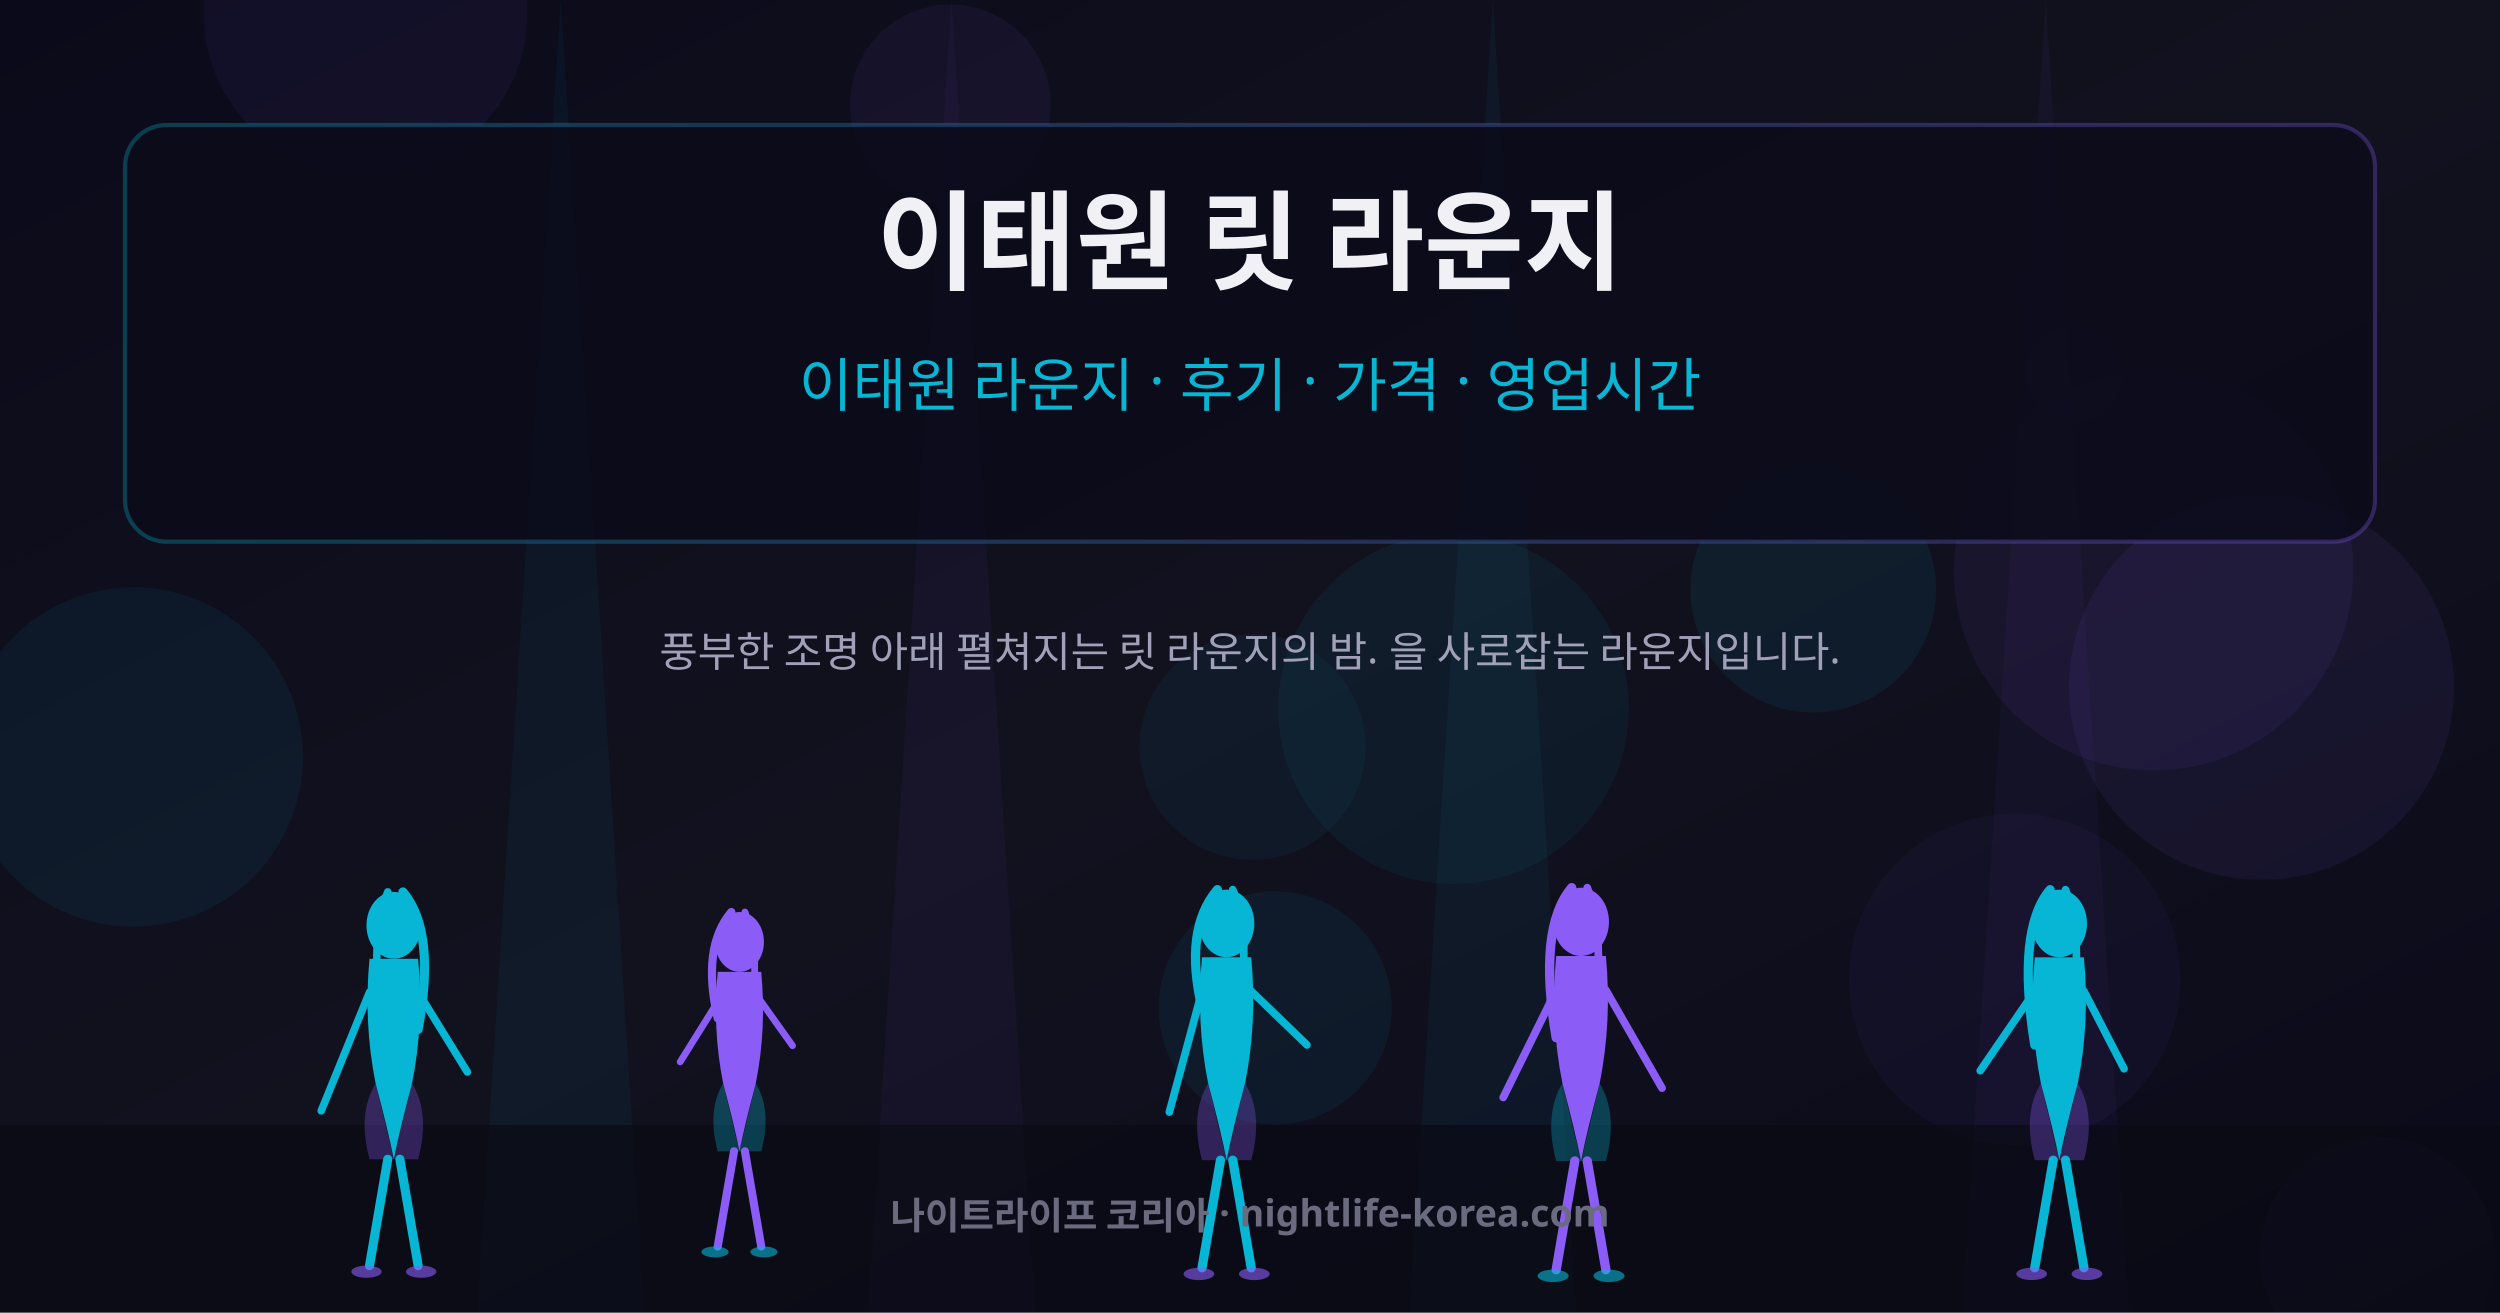
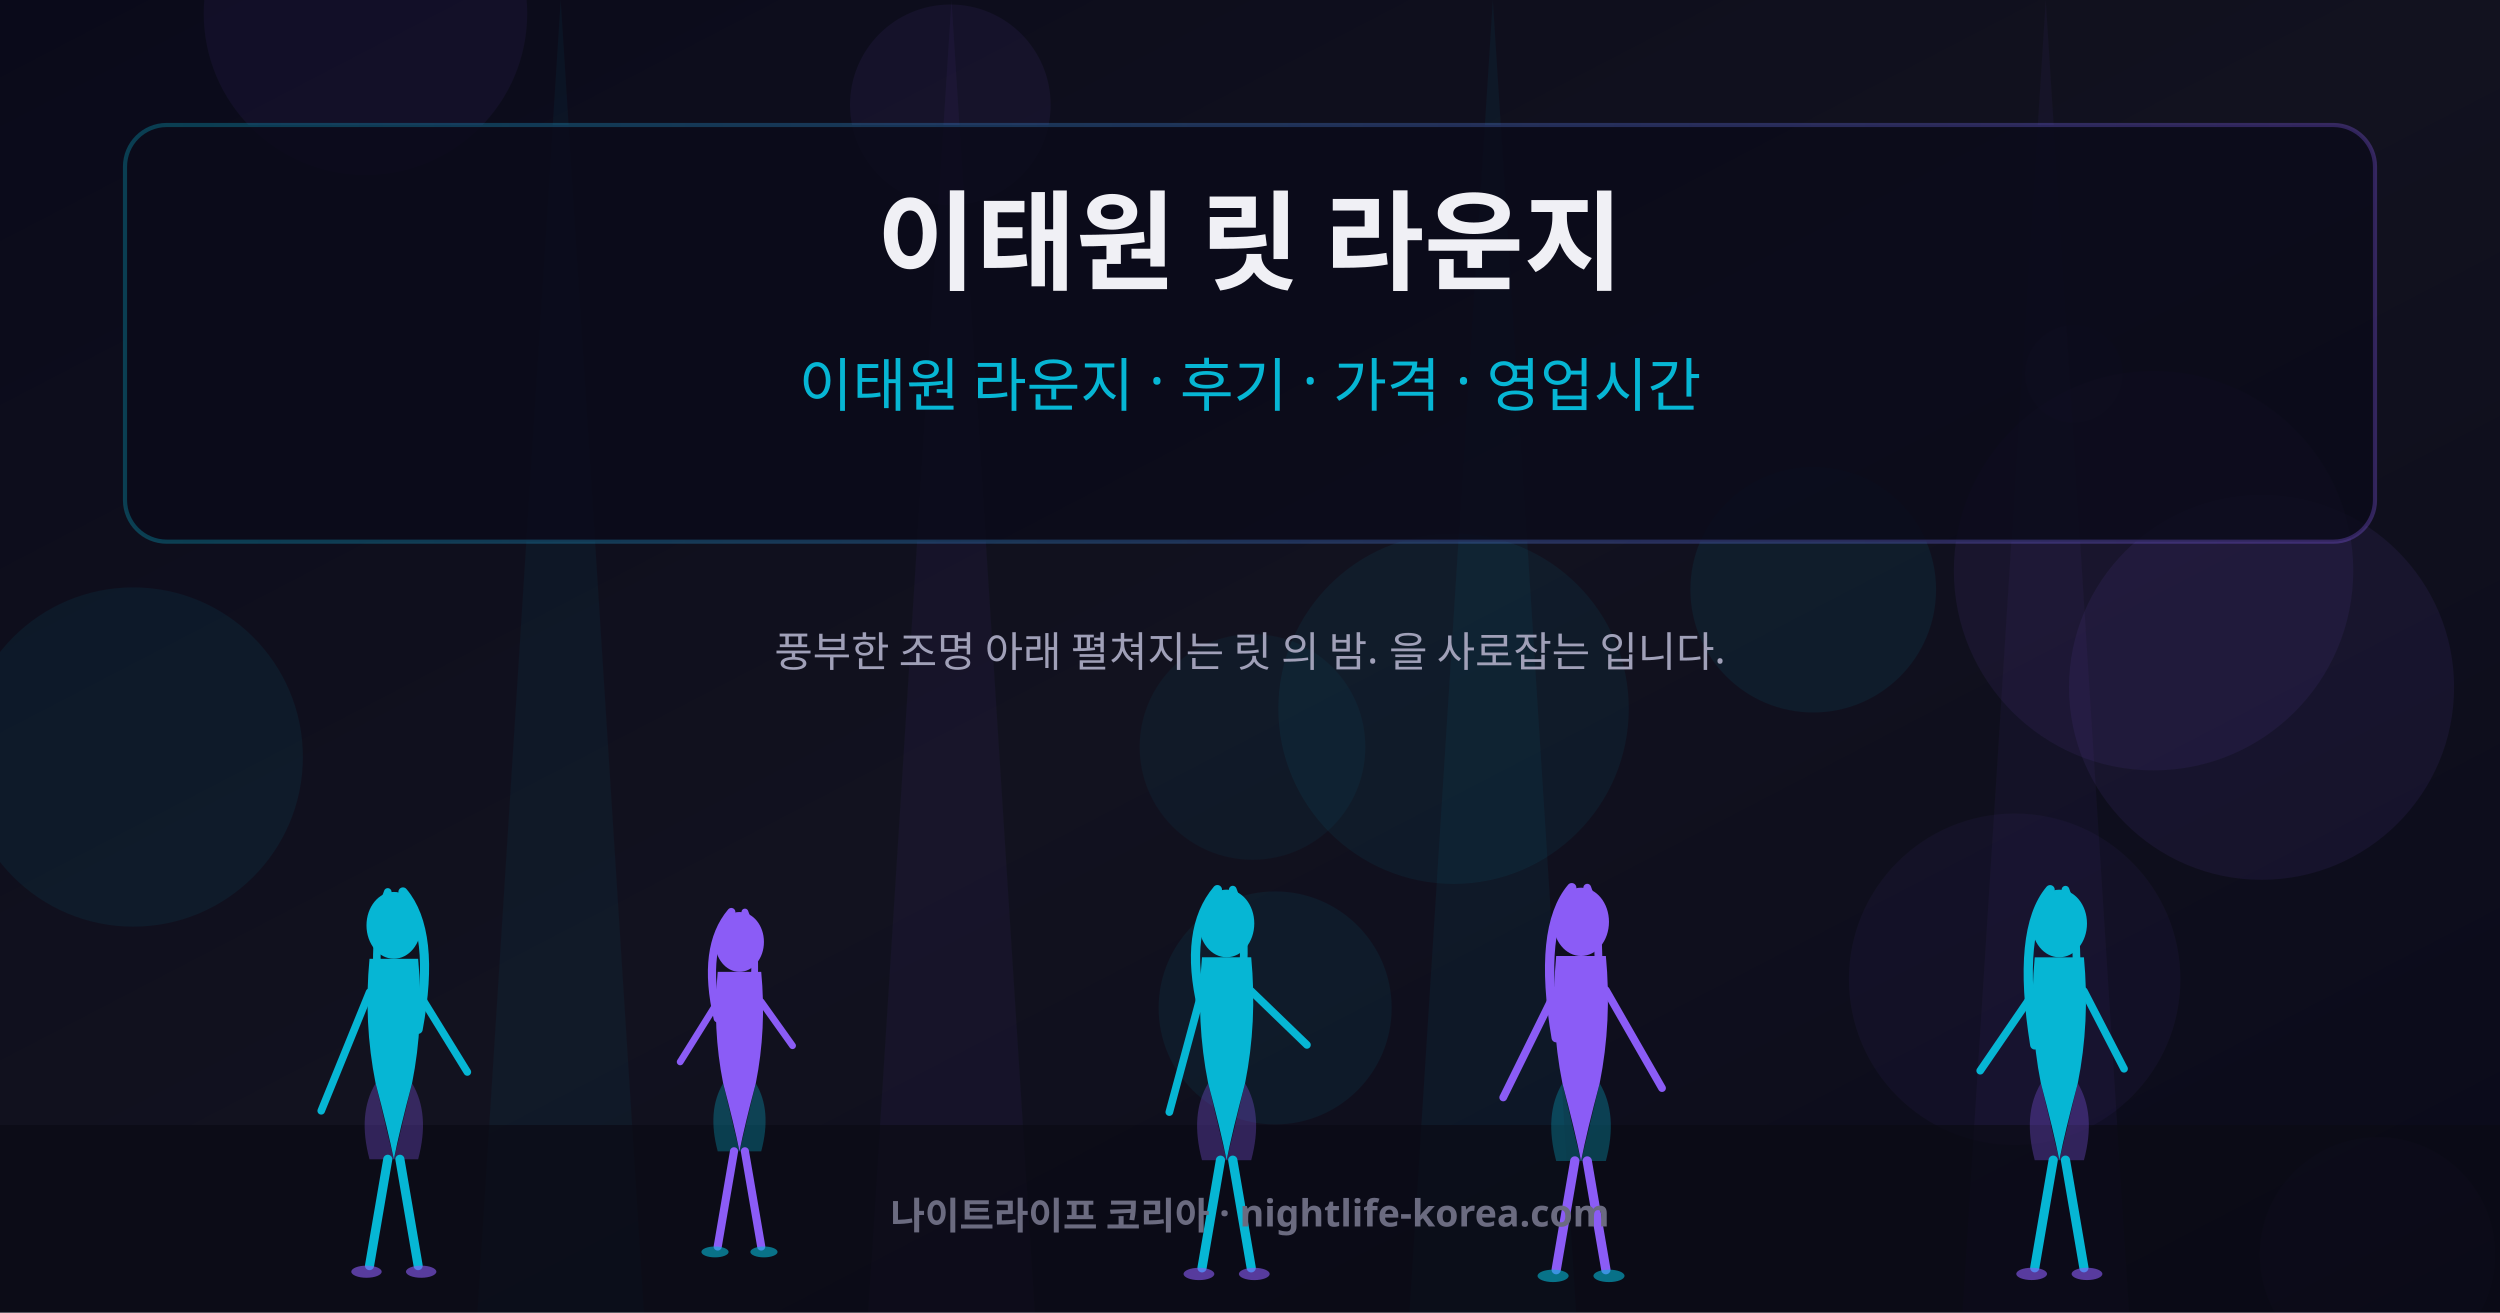
<svg xmlns="http://www.w3.org/2000/svg" viewBox="0 0 1200 630" width="1200" height="630">
  <defs>
    <linearGradient id="ogbg" x1="0%" y1="0%" x2="100%" y2="100%">
      <stop offset="0%" style="stop-color:#0a0a1a" />
      <stop offset="50%" style="stop-color:#12121f" />
      <stop offset="100%" style="stop-color:#0a0a1a" />
    </linearGradient>
    <linearGradient id="ogtxt" x1="0%" y1="0%" x2="100%" y2="0%">
      <stop offset="0%" style="stop-color:#06b6d4" />
      <stop offset="100%" style="stop-color:#8b5cf6" />
    </linearGradient>
  </defs>
  <rect width="1200" height="630" fill="url(#ogbg)" />
  <polygon points="269.131,0 229.131,630 309.131,630" fill="#06b6d4" opacity="0.05" />
  <polygon points="456.712,0 416.712,630 496.712,630" fill="#8b5cf6" opacity="0.048" />
  <polygon points="716.555,0 676.555,630 756.555,630" fill="#06b6d4" opacity="0.057" />
  <polygon points="981.957,0 941.957,630 1021.957,630" fill="#8b5cf6" opacity="0.046" />
  <circle cx="63.962" cy="363.374" r="81.42" fill="#06b6d4" opacity="0.067" />
  <circle cx="612.071" cy="483.801" r="55.925" fill="#06b6d4" opacity="0.068" />
  <circle cx="1141.18" cy="602.262" r="56.485" fill="#8b5cf6" opacity="0.042" />
  <circle cx="995.404" cy="179.472" r="23.428" fill="#8b5cf6" opacity="0.053" />
  <circle cx="601.193" cy="358.54" r="54.162" fill="#06b6d4" opacity="0.049" />
  <circle cx="1033.705" cy="273.923" r="95.858" fill="#8b5cf6" opacity="0.074" />
  <circle cx="967.034" cy="470.048" r="79.562" fill="#8b5cf6" opacity="0.045" />
  <circle cx="1085.544" cy="329.894" r="92.413" fill="#8b5cf6" opacity="0.076" />
  <circle cx="456.156" cy="50.315" r="48.14" fill="#8b5cf6" opacity="0.07" />
  <circle cx="175.428" cy="6.41" r="77.651" fill="#8b5cf6" opacity="0.055" />
  <circle cx="697.711" cy="340.166" r="84.092" fill="#06b6d4" opacity="0.064" />
  <circle cx="870.35" cy="283.032" r="58.966" fill="#06b6d4" opacity="0.073" />
  <rect x="0" y="540" width="1200" height="90" fill="#0a0a14" opacity="0.7" />
  <g transform="translate(189.0366,520) scale(1.458305)">
    <ellipse cx="0" cy="-52" rx="9" ry="11" fill="#06b6d4" />
    <path d="M3,-63 Q14,-50 8,-17.779" stroke="#06b6d4" stroke-width="3" fill="none" stroke-linecap="round" />
    <path d="M-2,-63 Q-8,-48 -4,-20.779" stroke="#06b6d4" stroke-width="2.5" fill="none" stroke-linecap="round" />
    <path d="M-8,-41 Q-10,-20 -6,0 Q-2,15 0,25 Q2,15 6,0 Q10,-20 8,-41 Z" fill="#06b6d4" />
    <path d="M-6,0 Q-12,10 -8,25 L0,25 Z" fill="#8b5cf6" opacity="0.3" />
    <path d="M6,0 Q12,10 8,25 L0,25 Z" fill="#8b5cf6" opacity="0.3" />
    <line x1="-2" y1="25" x2="-8" y2="60" stroke="#06b6d4" stroke-width="3" stroke-linecap="round" />
    <line x1="2" y1="25" x2="8" y2="60" stroke="#06b6d4" stroke-width="3" stroke-linecap="round" />
    <ellipse cx="-9" cy="62" rx="5" ry="2" fill="#8b5cf6" opacity="0.6" />
    <ellipse cx="9" cy="62" rx="5" ry="2" fill="#8b5cf6" opacity="0.6" />
    <line x1="-8" y1="-30" x2="-23.899" y2="9.041" stroke="#06b6d4" stroke-width="2.5" stroke-linecap="round" />
    <line x1="8" y1="-30" x2="24.198" y2="-3.733" stroke="#06b6d4" stroke-width="2.5" stroke-linecap="round" />
  </g>
  <g transform="translate(354.9449,520) scale(1.305253)">
    <ellipse cx="0" cy="-52" rx="9" ry="11" fill="#8b5cf6" />
    <path d="M-3,-63 Q-14,-50 -8,-23.881" stroke="#8b5cf6" stroke-width="3" fill="none" stroke-linecap="round" />
    <path d="M2,-63 Q8,-48 4,-26.881" stroke="#8b5cf6" stroke-width="2.5" fill="none" stroke-linecap="round" />
    <path d="M-8,-41 Q-10,-20 -6,0 Q-2,15 0,25 Q2,15 6,0 Q10,-20 8,-41 Z" fill="#8b5cf6" />
    <path d="M-6,0 Q-12,10 -8,25 L0,25 Z" fill="#06b6d4" opacity="0.3" />
    <path d="M6,0 Q12,10 8,25 L0,25 Z" fill="#06b6d4" opacity="0.3" />
    <line x1="-2" y1="25" x2="-8" y2="60" stroke="#8b5cf6" stroke-width="3" stroke-linecap="round" />
    <line x1="2" y1="25" x2="8" y2="60" stroke="#8b5cf6" stroke-width="3" stroke-linecap="round" />
    <ellipse cx="-9" cy="62" rx="5" ry="2" fill="#06b6d4" opacity="0.6" />
    <ellipse cx="9" cy="62" rx="5" ry="2" fill="#06b6d4" opacity="0.6" />
    <line x1="-8" y1="-30" x2="-21.798" y2="-7.894" stroke="#8b5cf6" stroke-width="2.5" stroke-linecap="round" />
    <line x1="8" y1="-30" x2="19.517" y2="-13.844" stroke="#8b5cf6" stroke-width="2.5" stroke-linecap="round" />
  </g>
  <g transform="translate(588.7751,520) scale(1.475811)">
    <ellipse cx="0" cy="-52" rx="9" ry="11" fill="#06b6d4" />
    <path d="M-3,-63 Q-14,-50 -8,-24.495" stroke="#06b6d4" stroke-width="3" fill="none" stroke-linecap="round" />
    <path d="M2,-63 Q8,-48 4,-27.495" stroke="#06b6d4" stroke-width="2.5" fill="none" stroke-linecap="round" />
    <path d="M-8,-41 Q-10,-20 -6,0 Q-2,15 0,25 Q2,15 6,0 Q10,-20 8,-41 Z" fill="#06b6d4" />
    <path d="M-6,0 Q-12,10 -8,25 L0,25 Z" fill="#8b5cf6" opacity="0.3" />
    <path d="M6,0 Q12,10 8,25 L0,25 Z" fill="#8b5cf6" opacity="0.3" />
    <line x1="-2" y1="25" x2="-8" y2="60" stroke="#06b6d4" stroke-width="3" stroke-linecap="round" />
    <line x1="2" y1="25" x2="8" y2="60" stroke="#06b6d4" stroke-width="3" stroke-linecap="round" />
    <ellipse cx="-9" cy="62" rx="5" ry="2" fill="#8b5cf6" opacity="0.6" />
    <ellipse cx="9" cy="62" rx="5" ry="2" fill="#8b5cf6" opacity="0.6" />
    <line x1="-8" y1="-30" x2="-18.63" y2="9.352" stroke="#06b6d4" stroke-width="2.5" stroke-linecap="round" />
    <line x1="8" y1="-30" x2="26.118" y2="-12.502" stroke="#06b6d4" stroke-width="2.5" stroke-linecap="round" />
  </g>
  <g transform="translate(758.8953,520) scale(1.490613)">
    <ellipse cx="0" cy="-52" rx="9" ry="11" fill="#8b5cf6" />
    <path d="M-3,-63 Q-14,-50 -8,-14.698" stroke="#8b5cf6" stroke-width="3" fill="none" stroke-linecap="round" />
    <path d="M2,-63 Q8,-48 4,-17.698" stroke="#8b5cf6" stroke-width="2.5" fill="none" stroke-linecap="round" />
    <path d="M-8,-41 Q-10,-20 -6,0 Q-2,15 0,25 Q2,15 6,0 Q10,-20 8,-41 Z" fill="#8b5cf6" />
    <path d="M-6,0 Q-12,10 -8,25 L0,25 Z" fill="#06b6d4" opacity="0.3" />
    <path d="M6,0 Q12,10 8,25 L0,25 Z" fill="#06b6d4" opacity="0.3" />
    <line x1="-2" y1="25" x2="-8" y2="60" stroke="#8b5cf6" stroke-width="3" stroke-linecap="round" />
    <line x1="2" y1="25" x2="8" y2="60" stroke="#8b5cf6" stroke-width="3" stroke-linecap="round" />
    <ellipse cx="-9" cy="62" rx="5" ry="2" fill="#06b6d4" opacity="0.6" />
    <ellipse cx="9" cy="62" rx="5" ry="2" fill="#06b6d4" opacity="0.6" />
    <line x1="-8" y1="-30" x2="-25.056" y2="4.54" stroke="#8b5cf6" stroke-width="2.5" stroke-linecap="round" />
    <line x1="8" y1="-30" x2="26.075" y2="1.532" stroke="#8b5cf6" stroke-width="2.5" stroke-linecap="round" />
  </g>
  <g transform="translate(988.479,520) scale(1.47541)">
    <ellipse cx="0" cy="-52" rx="9" ry="11" fill="#06b6d4" />
    <path d="M-3,-63 Q-14,-50 -8,-12.5" stroke="#06b6d4" stroke-width="3" fill="none" stroke-linecap="round" />
    <path d="M2,-63 Q8,-48 4,-15.5" stroke="#06b6d4" stroke-width="2.5" fill="none" stroke-linecap="round" />
    <path d="M-8,-41 Q-10,-20 -6,0 Q-2,15 0,25 Q2,15 6,0 Q10,-20 8,-41 Z" fill="#06b6d4" />
    <path d="M-6,0 Q-12,10 -8,25 L0,25 Z" fill="#8b5cf6" opacity="0.3" />
    <path d="M6,0 Q12,10 8,25 L0,25 Z" fill="#8b5cf6" opacity="0.3" />
    <line x1="-2" y1="25" x2="-8" y2="60" stroke="#06b6d4" stroke-width="3" stroke-linecap="round" />
    <line x1="2" y1="25" x2="8" y2="60" stroke="#06b6d4" stroke-width="3" stroke-linecap="round" />
    <ellipse cx="-9" cy="62" rx="5" ry="2" fill="#8b5cf6" opacity="0.6" />
    <ellipse cx="9" cy="62" rx="5" ry="2" fill="#8b5cf6" opacity="0.6" />
    <line x1="-8" y1="-30" x2="-25.735" y2="-4.113" stroke="#06b6d4" stroke-width="2.5" stroke-linecap="round" />
    <line x1="8" y1="-30" x2="21.051" y2="-4.741" stroke="#06b6d4" stroke-width="2.5" stroke-linecap="round" />
  </g>
  <rect x="60" y="60" width="1080" height="200" rx="20" fill="#0a0a1a" opacity="0.85" />
  <rect x="60" y="60" width="1080" height="200" rx="20" fill="none" stroke="url(#ogtxt)" stroke-width="2" opacity="0.3" />
  <text x="600" y="135" text-anchor="middle" font-family="'Noto Sans KR',sans-serif" font-size="52" font-weight="800" fill="#f0f0f5">이태원 릿 라운지</text>
  <text x="600" y="195" text-anchor="middle" font-family="'Noto Sans KR',sans-serif" font-size="28" font-weight="500" fill="#06b6d4">이태원 라운지 · 후기 · 가격 · 영업시간</text>
  <rect x="60" y="290" width="auto" height="40" rx="20" fill="#06b6d4" opacity="0.15" />
-   <text x="600" y="320" text-anchor="middle" font-family="'Noto Sans KR',sans-serif" font-size="20" fill="#a0a0b8">풍부한 조명 아래 펼쳐지는 릿 라운지의 밤. 을 사로잡는 라운지입니다.</text>
+   <text x="600" y="320" text-anchor="middle" font-family="'Noto Sans KR',sans-serif" font-size="20" fill="#a0a0b8">풍부한 조명 아래 펼쳐지는 릿 의 밤. 을 사로잡는 입니다.</text>
  <text x="600" y="590" text-anchor="middle" font-family="'Noto Sans KR',sans-serif" font-size="18" font-weight="600" fill="#6b6b80">나이트라이프 코리아 · nightlife-korea.com</text>
</svg>
